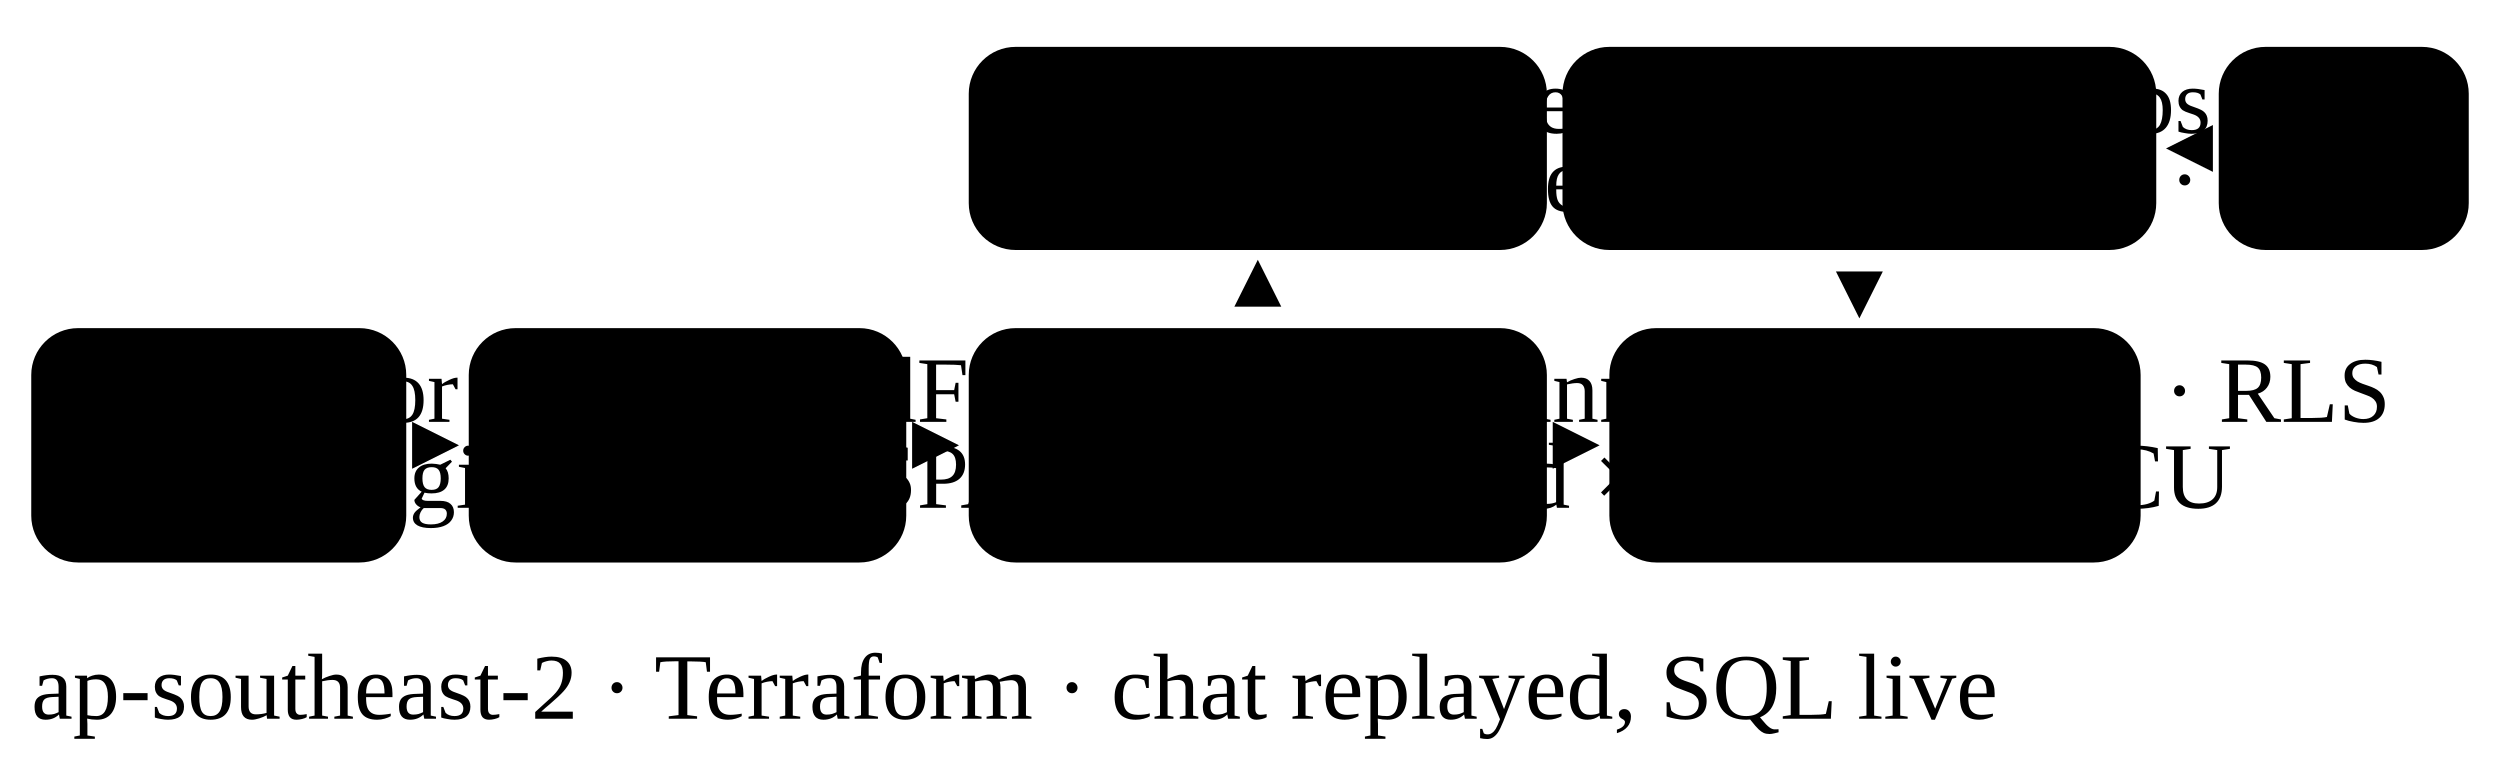
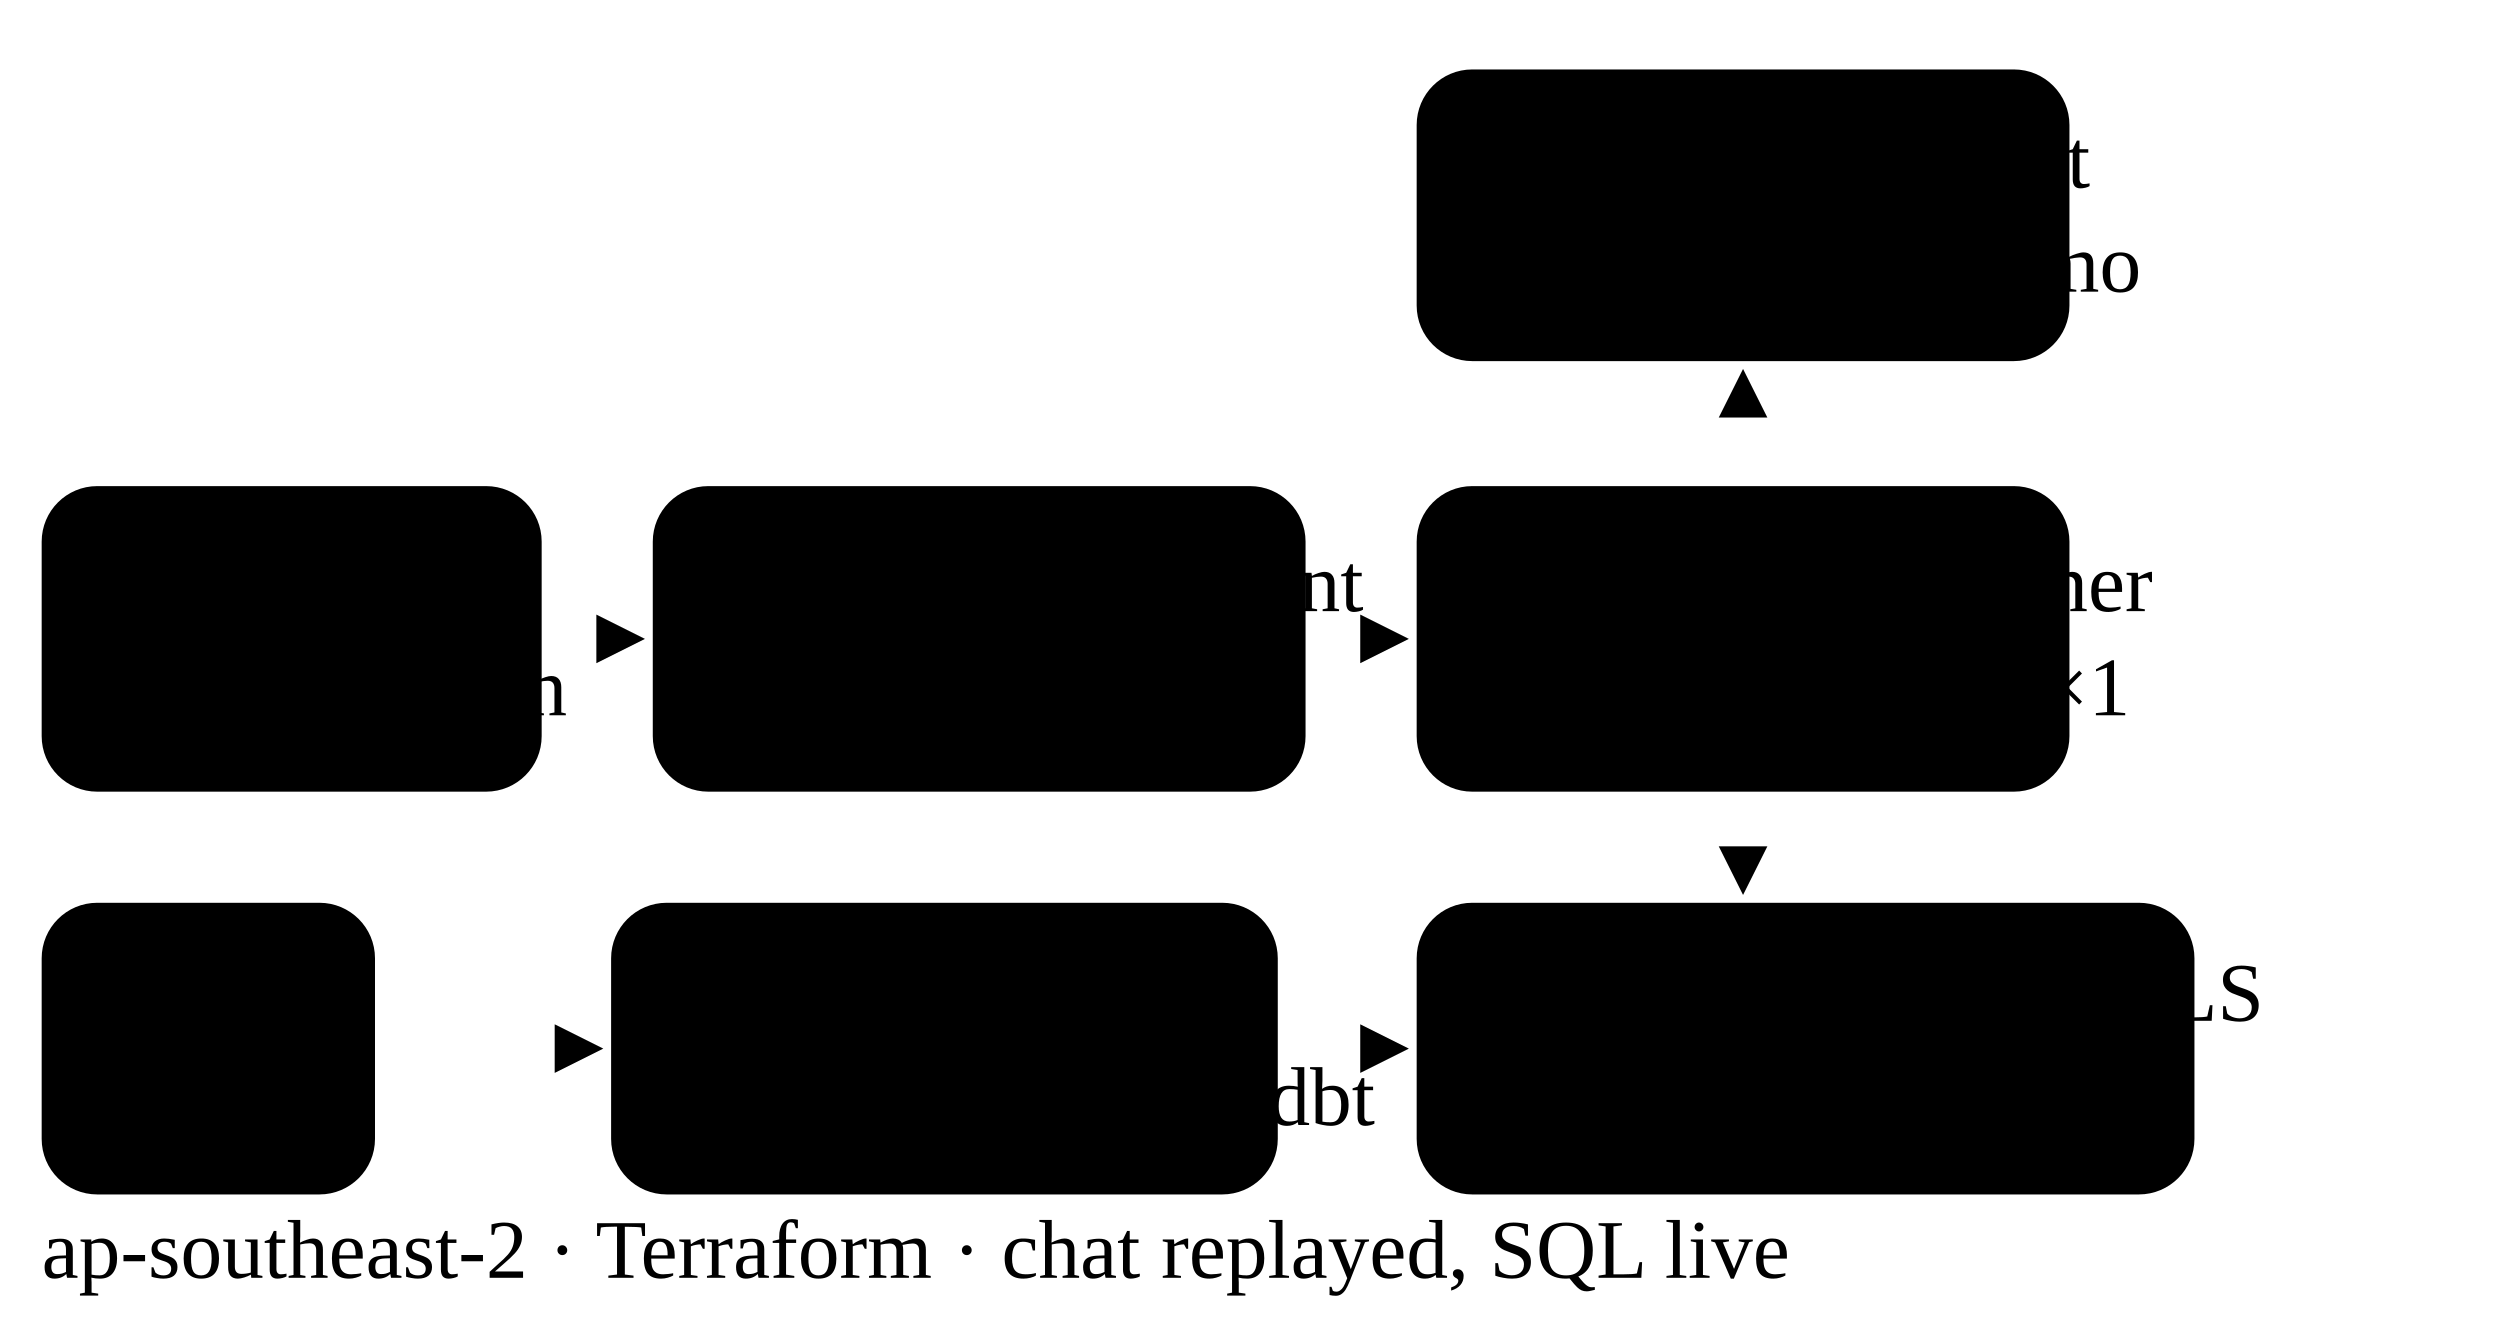
- <svg class="dia" viewBox="0 0 320 100" role="img" aria-label="Data Pilot deploy topology: a visitor with no login reaches the React SPA on CloudFront and S3, which calls one App Runner backend instance, which reads Aurora Serverless v2 where row-level security is enforced; ECS Fargate one-shot jobs stream the full CSVs from S3 to rebuild the marts, and the data-agent service is not created at all in demo mode.">
+ <svg class="dia" viewBox="0 0 360 190" role="img" aria-label="Data Pilot deploy topology: a visitor with no login reaches the React SPA on CloudFront and S3, which calls one App Runner backend instance, which reads Aurora Serverless v2 where row-level security is enforced; ECS Fargate one-shot jobs stream the full CSVs from S3 to rebuild the marts, and the data-agent service is not created at all in demo mode.">
  <defs>
-     <marker id="tp-data-pilot" viewBox="0 0 8 8" refX="7" refY="4" markerWidth="6" markerHeight="6" orient="auto">
+     <marker id="tp-data-pilot" viewBox="0 0 8 8" refX="7" refY="4" markerWidth="7" markerHeight="7" orient="auto">
      <path d="M0,0 L8,4 L0,8 z" fill="currentColor" />
    </marker>
  </defs>
  <g>
-     <rect class="nd" x="4" y="42" width="48" height="30" rx="6" />
-     <text class="tx" x="28" y="54">visitor</text>
-     <text class="tx s" x="28" y="65">no login</text>
+     <rect class="nd ext" x="204" y="10" width="94" height="42" rx="8" />
+     <text class="tx" x="251" y="27">data-agent</text>
+     <text class="tx s" x="251" y="42">not in demo</text>
  </g>
  <g>
-     <rect class="nd" x="60" y="42" width="56" height="30" rx="6" />
-     <text class="tx" x="88" y="54">CloudFront</text>
-     <text class="tx s" x="88" y="65">S3 · SPA</text>
+     <rect class="nd" x="6" y="70" width="72" height="44" rx="8" />
+     <text class="tx" x="42" y="88">visitor</text>
+     <text class="tx s" x="42" y="103">no login</text>
  </g>
  <g>
-     <rect class="nd hi" x="124" y="42" width="74" height="30" rx="6" />
-     <text class="tx" x="161" y="54">App Runner</text>
-     <text class="tx s" x="161" y="65">backend ×1</text>
+     <rect class="nd" x="94" y="70" width="94" height="44" rx="8" />
+     <text class="tx" x="141" y="88">CloudFront</text>
+     <text class="tx s" x="141" y="103">S3 · SPA</text>
  </g>
  <g>
-     <rect class="nd hi" x="206" y="42" width="68" height="30" rx="6" />
-     <text class="tx" x="240" y="54">Aurora · RLS</text>
-     <text class="tx s" x="240" y="65">0–1 ACU</text>
+     <rect class="nd hi" x="204" y="70" width="94" height="44" rx="8" />
+     <text class="tx" x="251" y="88">App Runner</text>
+     <text class="tx s" x="251" y="103">backend ×1</text>
  </g>
  <g>
-     <rect class="nd ext" x="124" y="6" width="74" height="26" rx="6" />
-     <text class="tx" x="161" y="17">data-agent</text>
-     <text class="tx s" x="161" y="27">not in demo</text>
+     <rect class="nd" x="6" y="130" width="48" height="42" rx="8" />
+     <text class="tx" x="30" y="155">S3</text>
  </g>
  <g>
-     <rect class="nd" x="200" y="6" width="76" height="26" rx="6" />
-     <text class="tx" x="238" y="17">ECS jobs</text>
-     <text class="tx s" x="238" y="27">migrate · dbt</text>
+     <rect class="nd" x="88" y="130" width="96" height="42" rx="8" />
+     <text class="tx" x="136" y="147">ECS jobs</text>
+     <text class="tx s" x="136" y="162">migrate · dbt</text>
  </g>
  <g>
-     <rect class="nd" x="284" y="6" width="32" height="26" rx="6" />
-     <text class="tx" x="300" y="22">S3</text>
+     <rect class="nd hi" x="204" y="130" width="112" height="42" rx="8" />
+     <text class="tx" x="260" y="147">Aurora · RLS</text>
+     <text class="tx s" x="260" y="162">0–1 ACU</text>
  </g>
-   <path class="ed" d="M52,57 L58,57" marker-end="url(#tp-data-pilot)" />
-   <path class="ed" d="M116,57 L122,57" marker-end="url(#tp-data-pilot)" />
-   <path class="ed" d="M198,57 L204,57" marker-end="url(#tp-data-pilot)" />
-   <path class="ed dash" d="M161,42 L161,34" marker-end="url(#tp-data-pilot)" />
-   <path class="ed" d="M238,32 L238,40" marker-end="url(#tp-data-pilot)" />
-   <path class="ed" d="M284,19 L278,19" marker-end="url(#tp-data-pilot)" />
-   <text class="cap" x="4" y="92">ap-southeast-2 · Terraform · chat replayed, SQL live</text>
+   <path class="ed" d="M78,92 H92" marker-end="url(#tp-data-pilot)" />
+   <path class="ed" d="M188,92 H202" marker-end="url(#tp-data-pilot)" />
+   <path class="ed dash" d="M251,70 V54" marker-end="url(#tp-data-pilot)">
+     </path>
+   <path class="ed" d="M251,114 V128" marker-end="url(#tp-data-pilot)" />
+   <path class="ed" d="M54,151 H86" marker-end="url(#tp-data-pilot)" />
+   <path class="ed" d="M184,151 H202" marker-end="url(#tp-data-pilot)" />
+   <text class="cap" x="6" y="184">ap-southeast-2 · Terraform · chat replayed, SQL live</text>
</svg>
